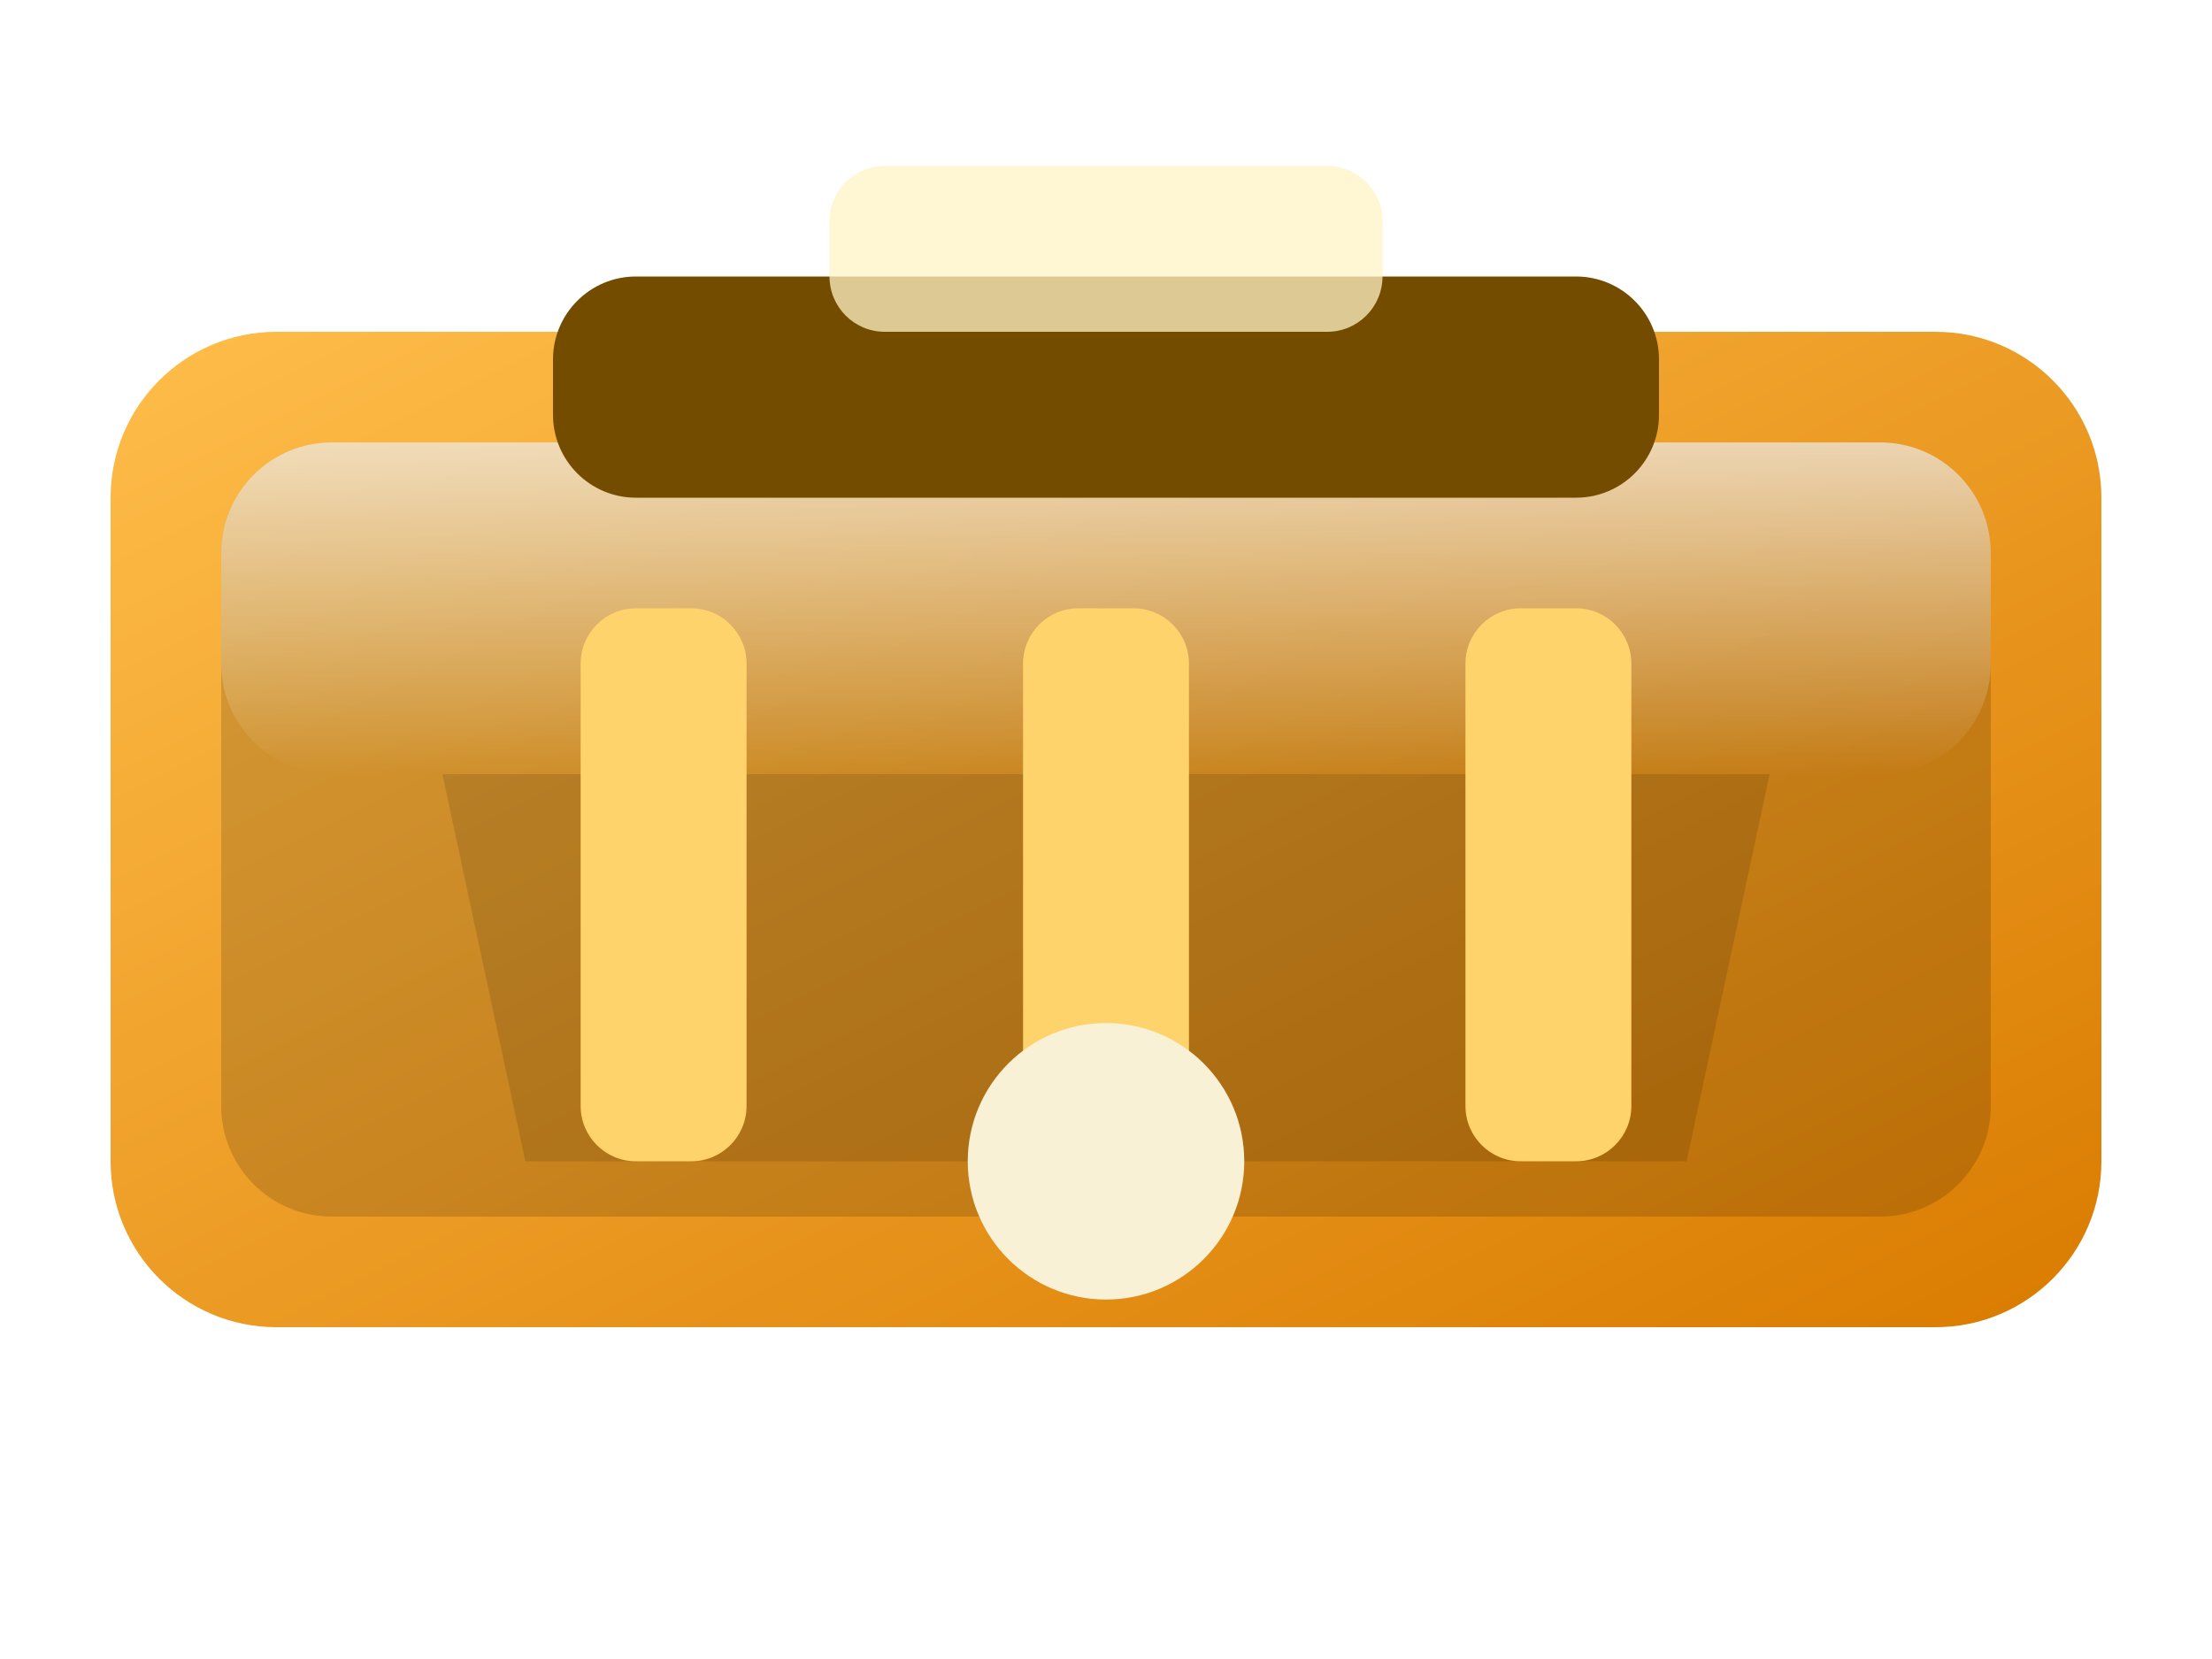
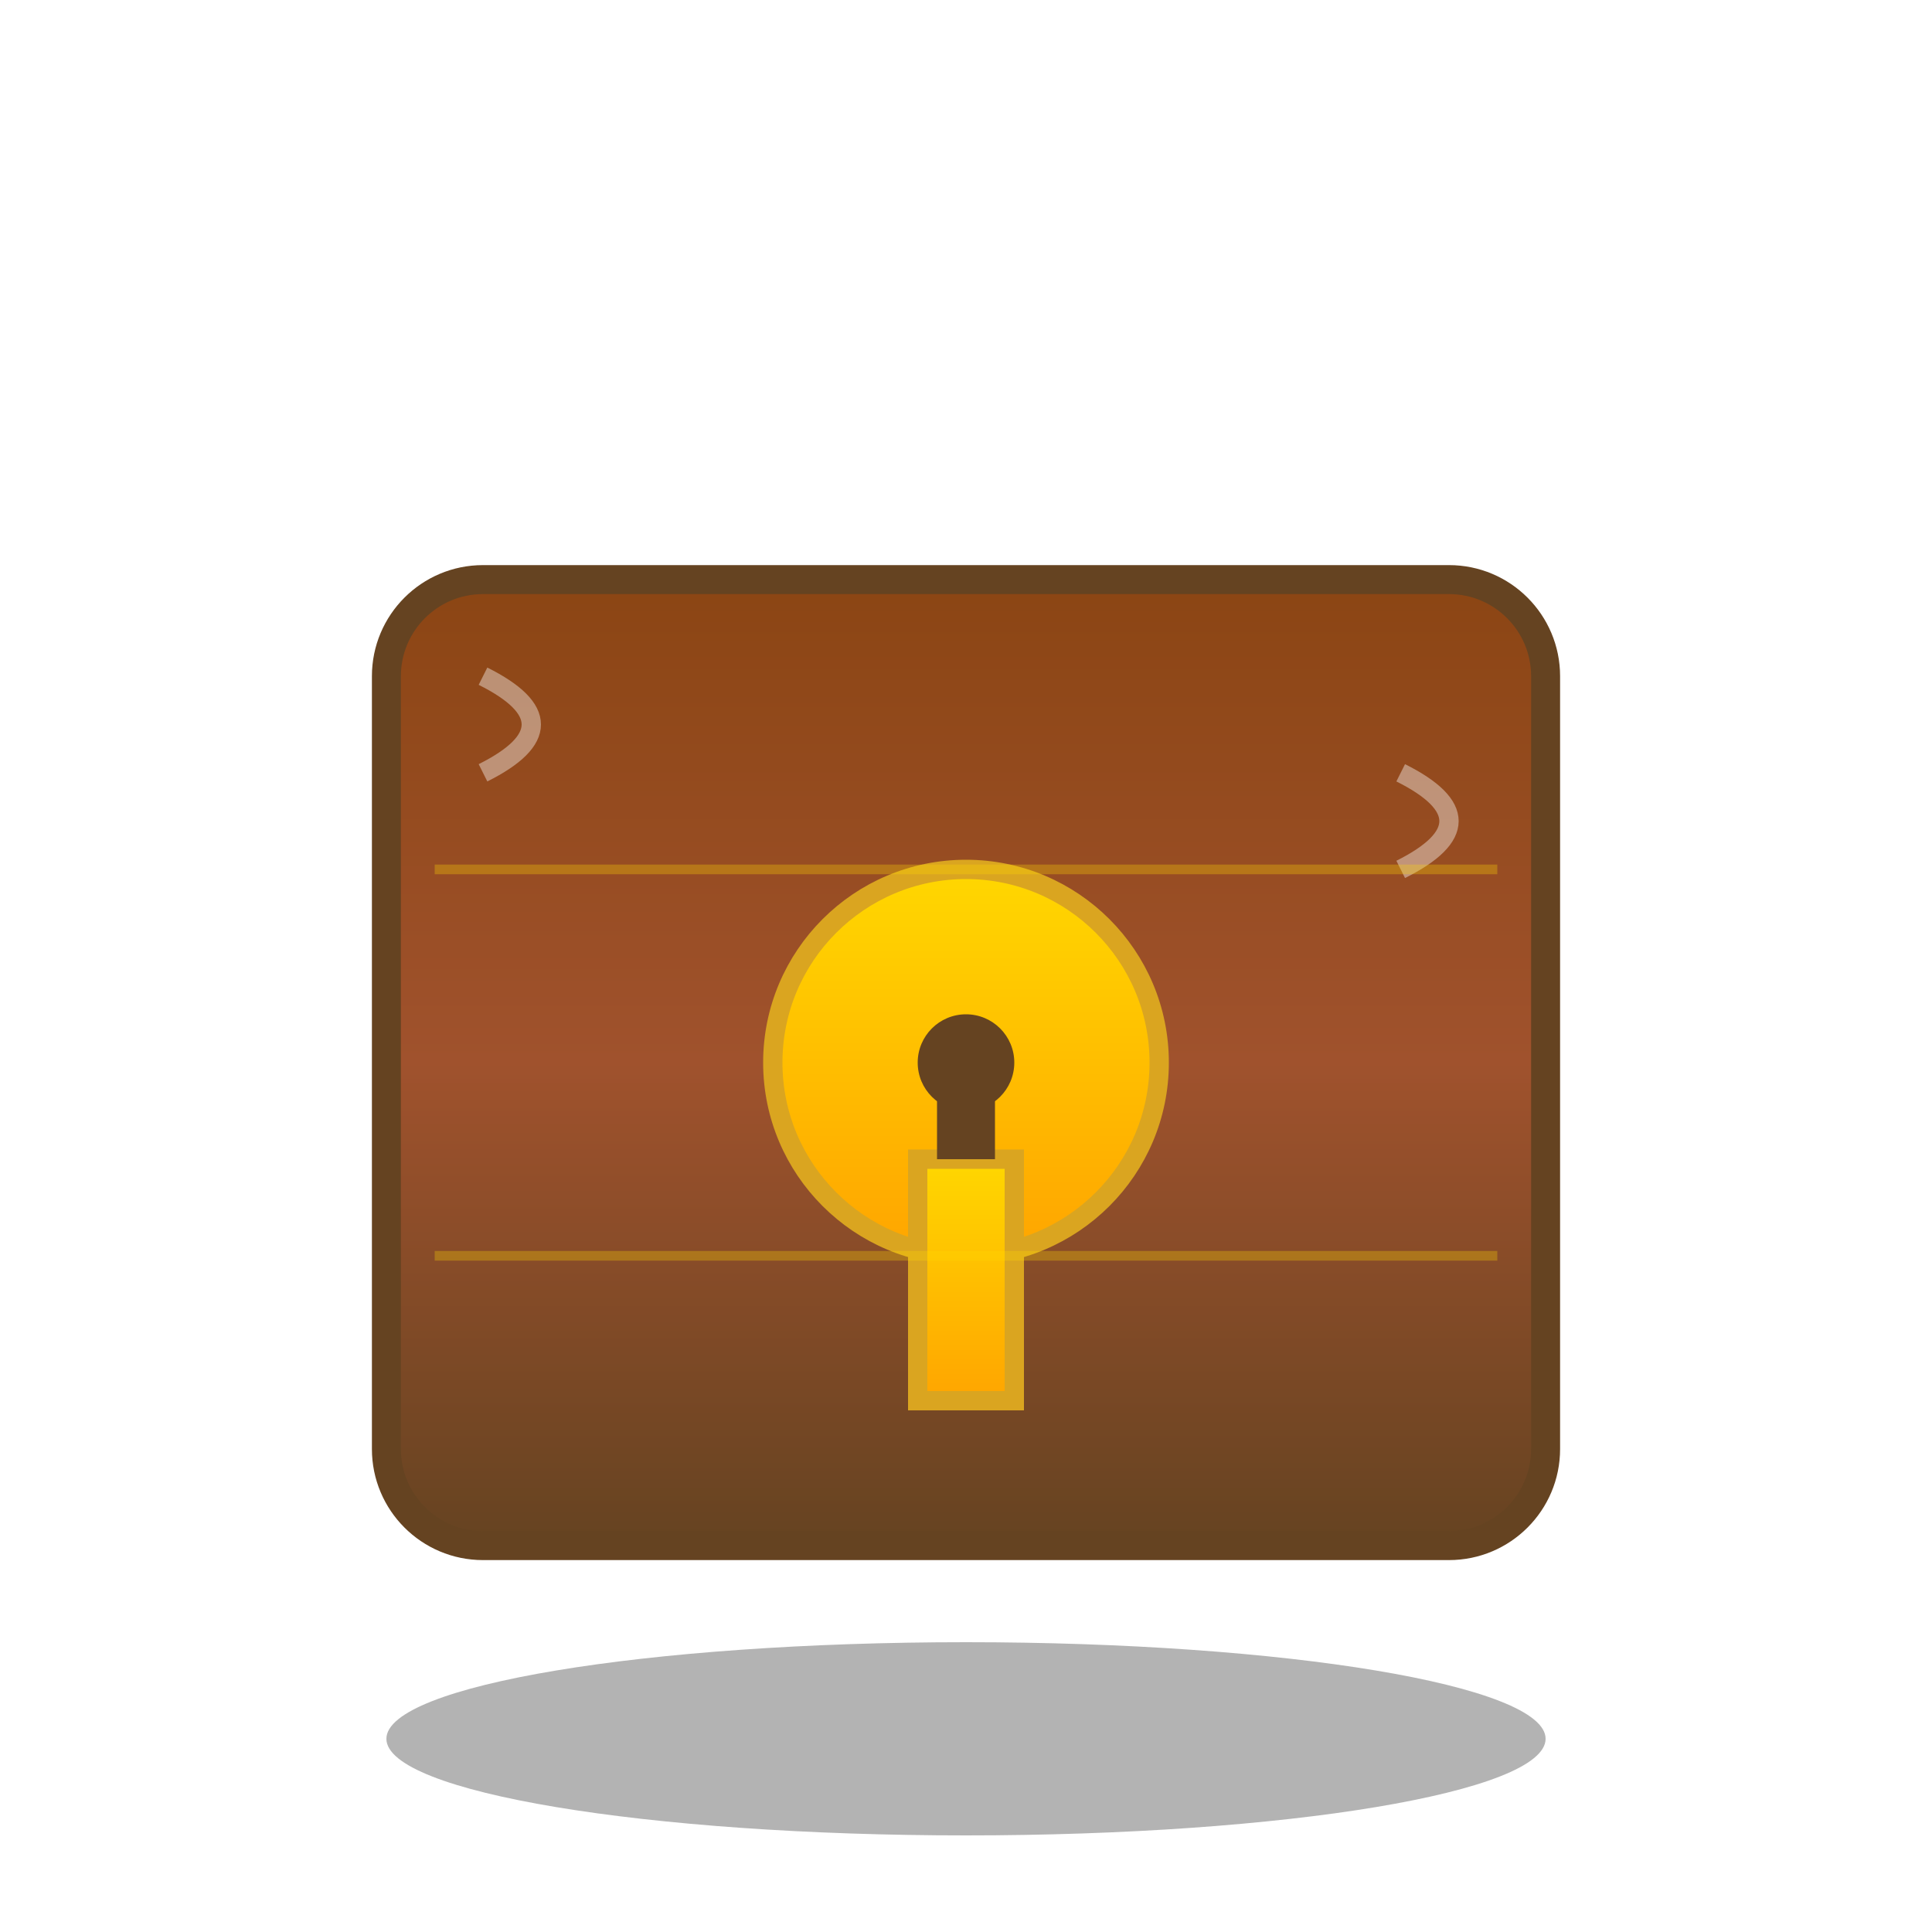
- <svg xmlns="http://www.w3.org/2000/svg" width="160" height="120" viewBox="0 0 160 120">
+ <svg xmlns="http://www.w3.org/2000/svg" width="200" height="200" viewBox="0 0 200 200">
+   <ellipse cx="100" cy="180" rx="60" ry="10" fill="rgba(0,0,0,0.3)" />
  <defs>
-     <linearGradient id="case_body" x1="0%" y1="0%" x2="100%" y2="100%">
-       <stop offset="0%" stop-color="#ffbd4a" />
-       <stop offset="100%" stop-color="#d97b00" />
+     <linearGradient id="caseGradient" x1="0%" y1="0%" x2="0%" y2="100%">
+       <stop offset="0%" style="stop-color:#8B4513;stop-opacity:1" />
+       <stop offset="50%" style="stop-color:#A0522D;stop-opacity:1" />
+       <stop offset="100%" style="stop-color:#654321;stop-opacity:1" />
    </linearGradient>
-     <linearGradient id="case_highlight" x1="0%" y1="0%" x2="0%" y2="100%">
-       <stop offset="0%" stop-color="rgba(255,255,255,0.65)" />
-       <stop offset="100%" stop-color="rgba(255,255,255,0)" />
+     <linearGradient id="lockGradient" x1="0%" y1="0%" x2="0%" y2="100%">
+       <stop offset="0%" style="stop-color:#FFD700;stop-opacity:1" />
+       <stop offset="100%" style="stop-color:#FFA500;stop-opacity:1" />
    </linearGradient>
  </defs>
-   <rect x="8" y="24" width="144" height="72" rx="12" fill="url(#case_body)" />
-   <rect x="16" y="32" width="128" height="56" rx="8" fill="rgba(0,0,0,0.15)" />
-   <rect x="16" y="32" width="128" height="24" rx="8" fill="url(#case_highlight)" />
-   <rect x="40" y="20" width="80" height="16" rx="6" fill="#744c00" />
-   <path d="M32 56h96l-6 28H38z" fill="rgba(0,0,0,0.12)" />
-   <g fill="#ffd36b">
-     <rect x="42" y="44" width="12" height="40" rx="4" />
-     <rect x="74" y="44" width="12" height="40" rx="4" />
-     <rect x="106" y="44" width="12" height="40" rx="4" />
-   </g>
-   <rect x="60" y="12" width="40" height="12" rx="4" fill="#fff3c4" opacity="0.75" />
-   <circle cx="80" cy="84" r="10" fill="#f9f1d6" />
+   <rect x="40" y="60" width="120" height="100" rx="10" fill="url(#caseGradient)" stroke="#654321" stroke-width="3" />
+   <circle cx="100" cy="110" r="20" fill="url(#lockGradient)" stroke="#DAA520" stroke-width="2" />
+   <rect x="95" y="120" width="10" height="25" fill="url(#lockGradient)" stroke="#DAA520" stroke-width="2" />
+   <circle cx="100" cy="110" r="5" fill="#654321" />
+   <rect x="97" y="110" width="6" height="10" fill="#654321" />
+   <path d="M 50 70 Q 60 75 50 80" stroke="rgba(255,255,255,0.4)" stroke-width="2" fill="none" />
+   <path d="M 145 80 Q 155 85 145 90" stroke="rgba(255,255,255,0.4)" stroke-width="2" fill="none" />
+   <line x1="45" y1="90" x2="155" y2="90" stroke="rgba(255,215,0,0.3)" stroke-width="1" />
+   <line x1="45" y1="130" x2="155" y2="130" stroke="rgba(255,215,0,0.3)" stroke-width="1" />
</svg>
